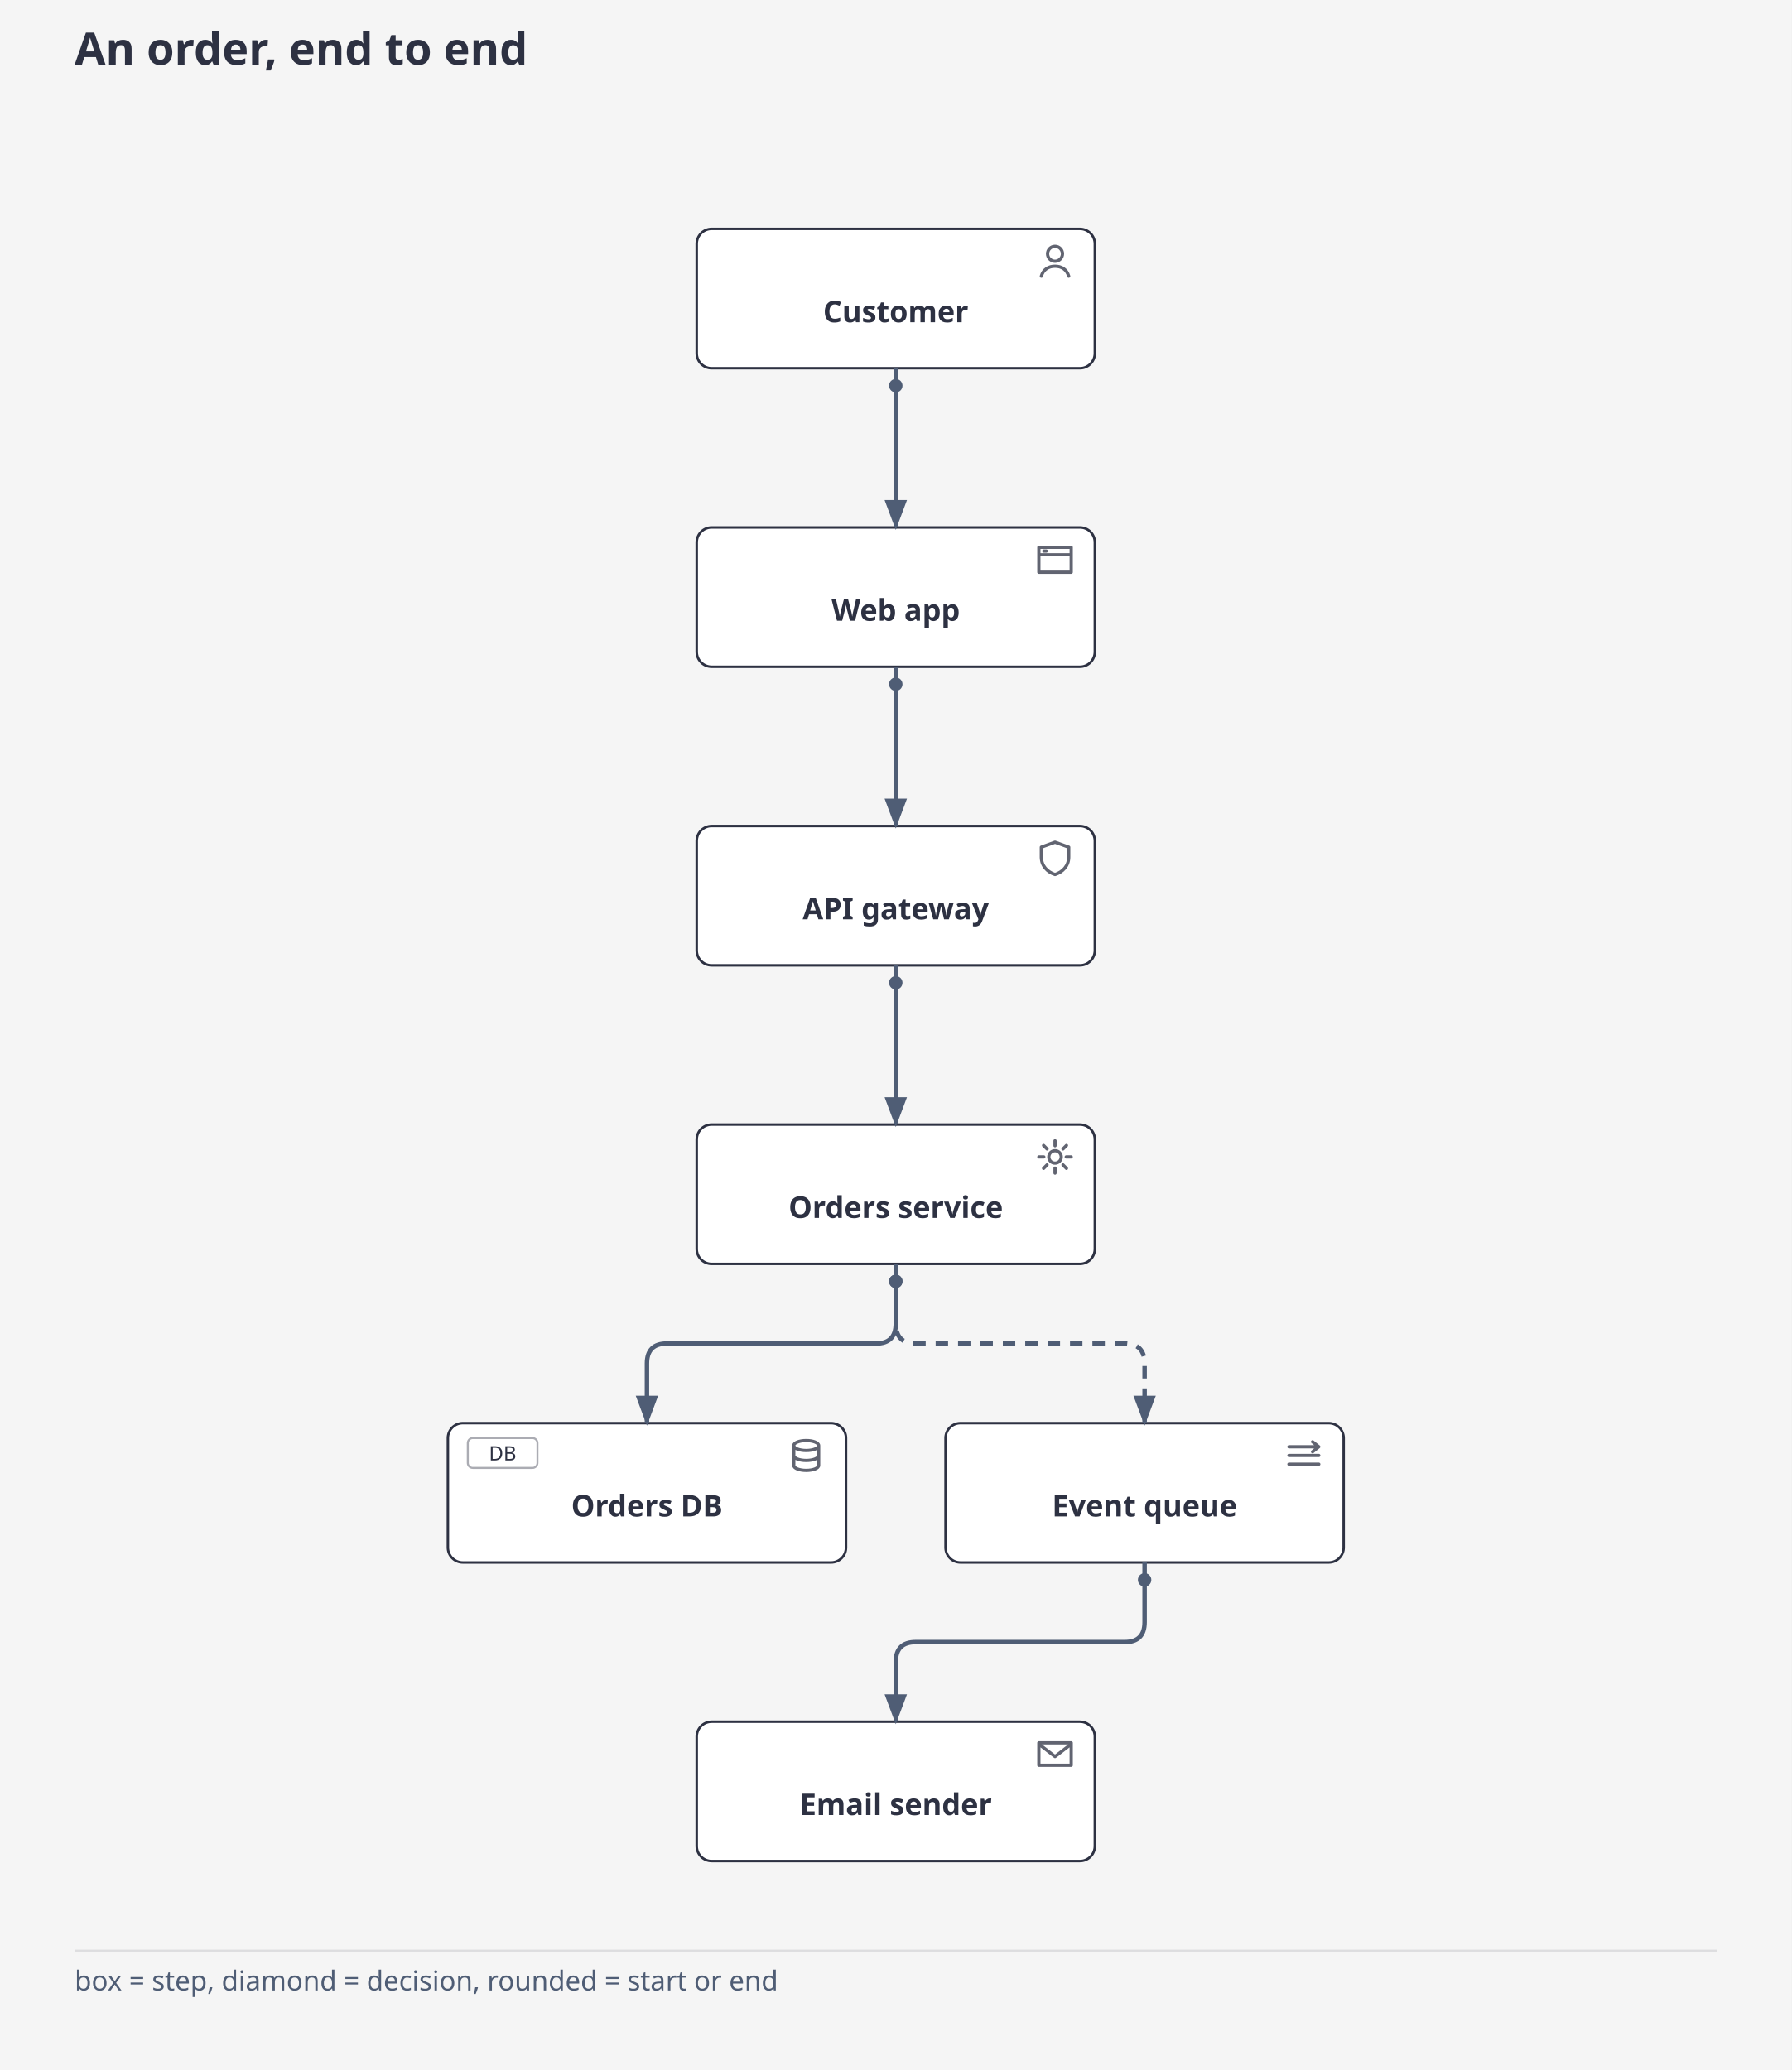
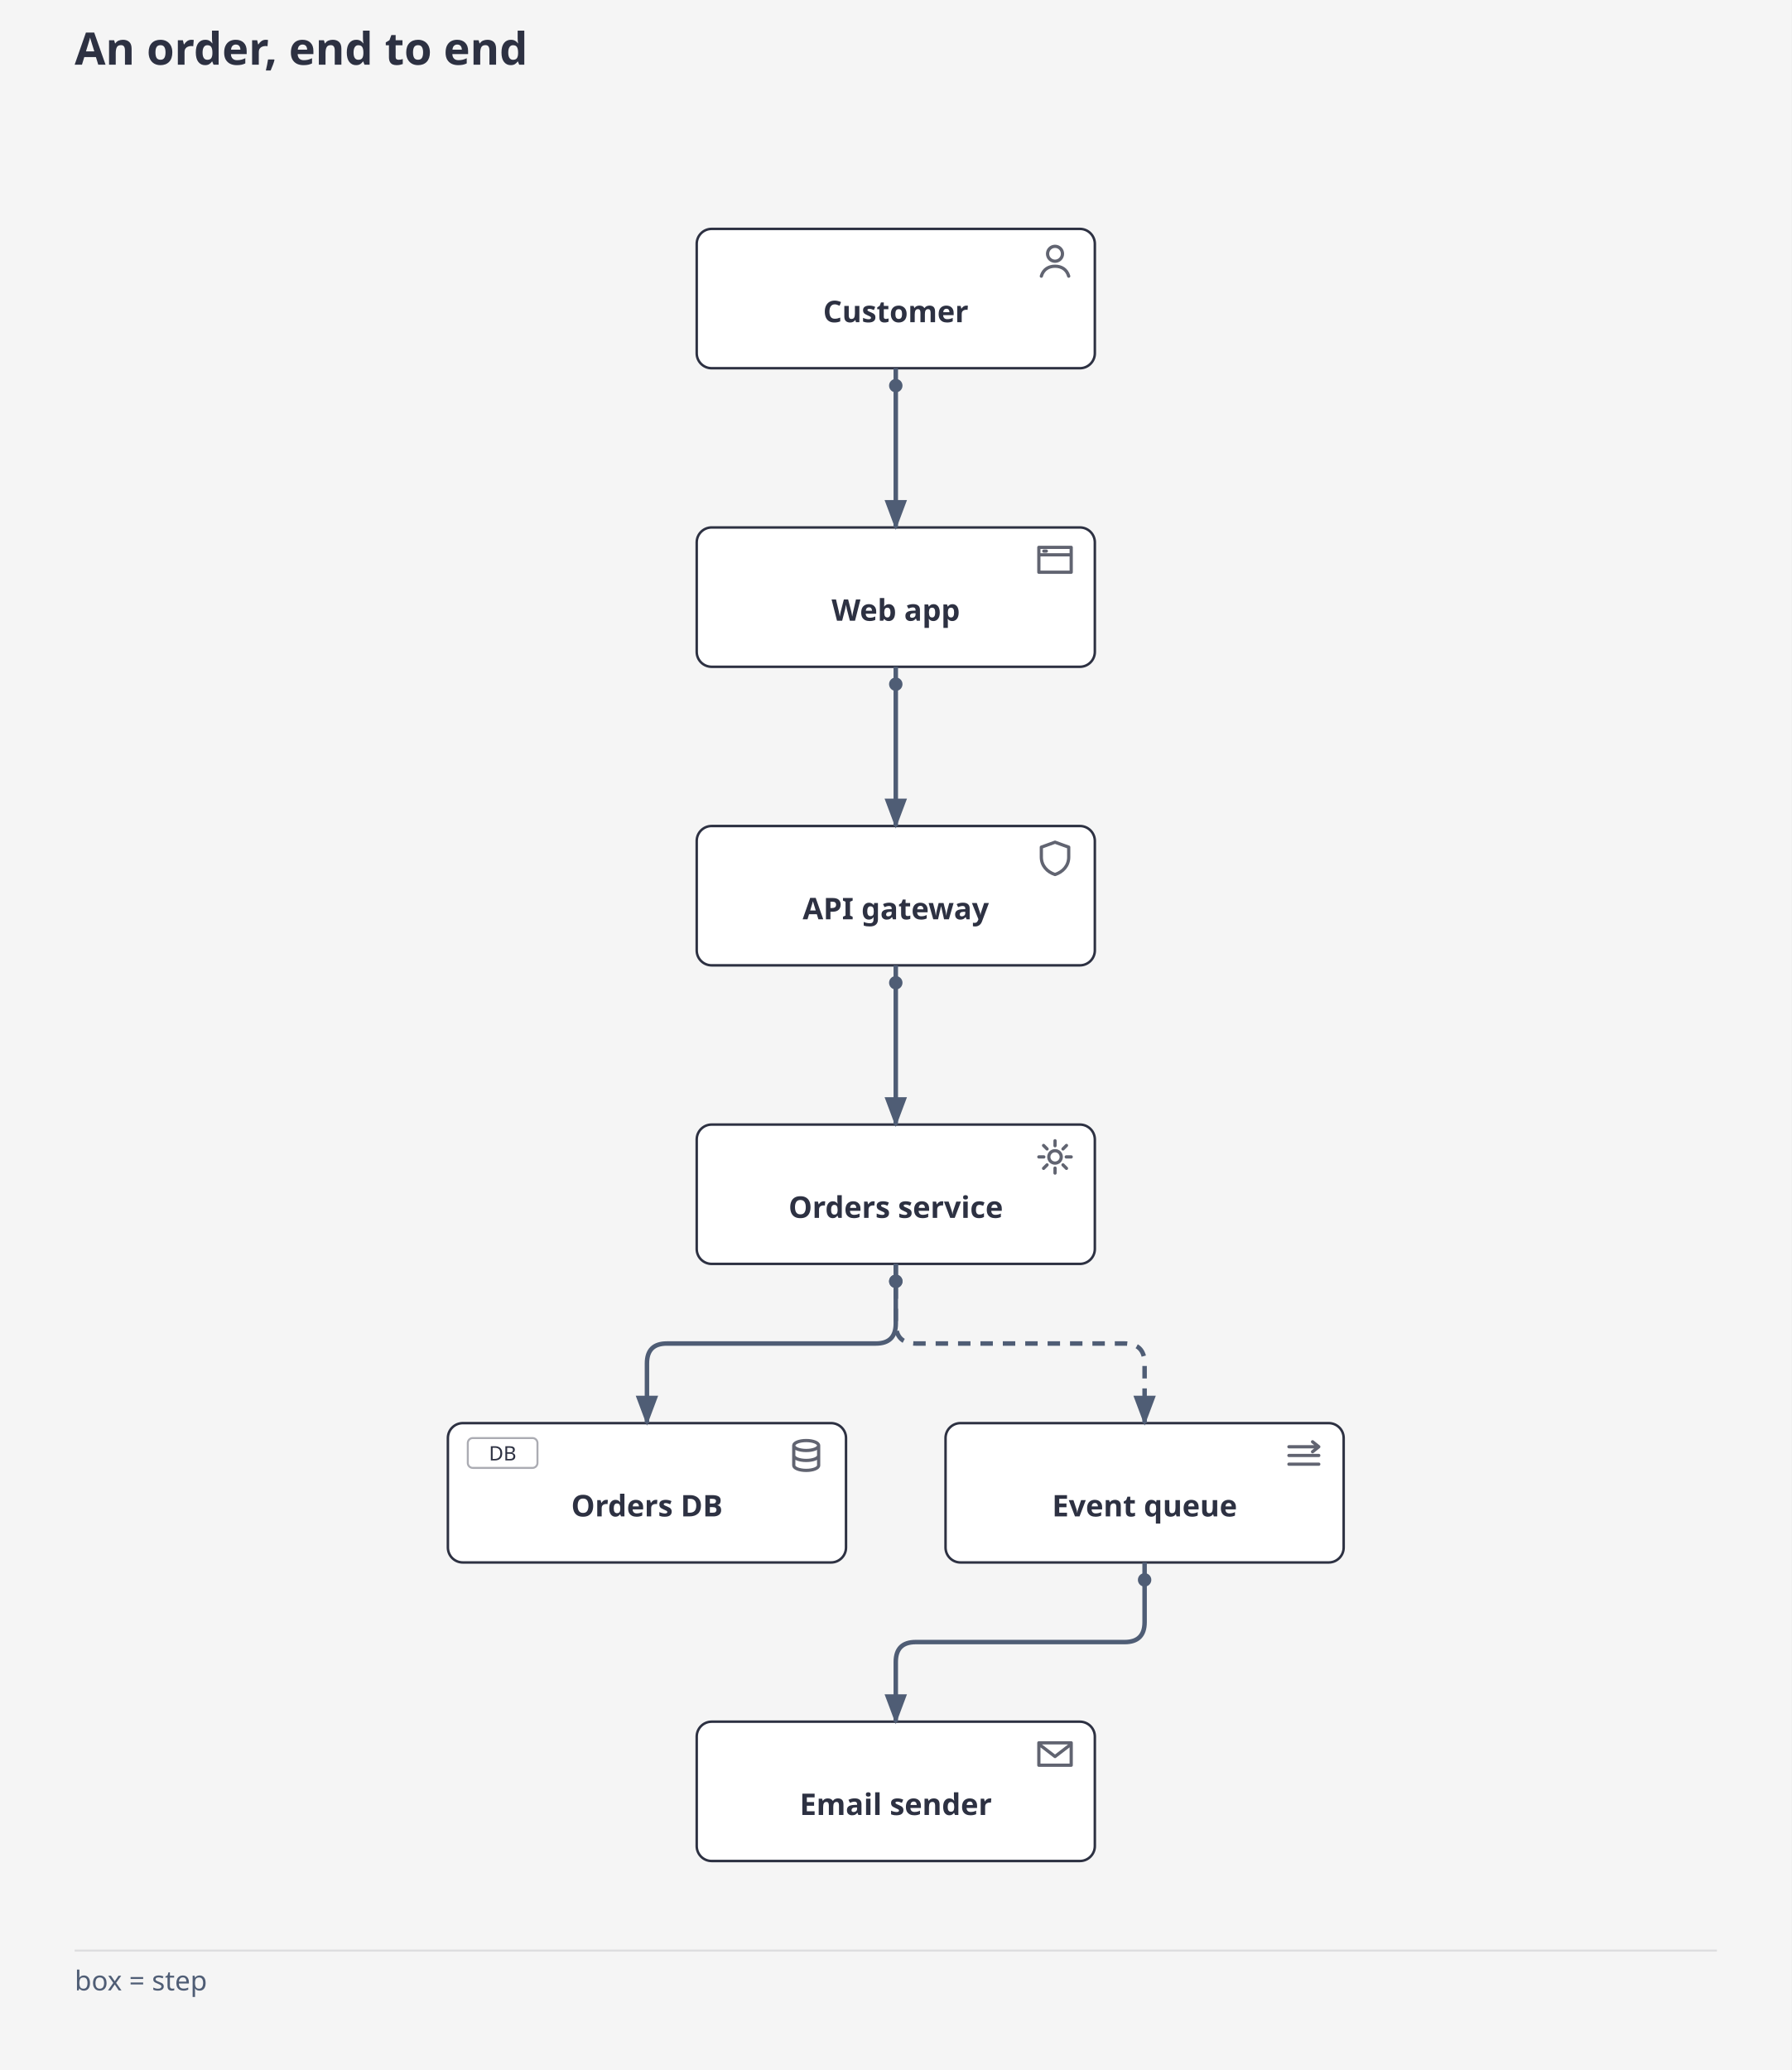
<svg xmlns="http://www.w3.org/2000/svg" role="graphics-document" aria-roledescription="flow diagram" viewBox="0 0 720 832" width="720">
  <rect width="720" height="832" fill="#f5f5f5" aria-hidden="true" />
  <defs>
    <marker id="a" markerWidth="12" markerHeight="9" refX="11" refY="4.5" orient="auto" markerUnits="userSpaceOnUse">
      <polygon points="0 0,12 4.5,0 9" fill="#4f5d75" />
    </marker>
    <marker id="aa" markerWidth="12" markerHeight="9" refX="11" refY="4.5" orient="auto" markerUnits="userSpaceOnUse">
      <polygon points="0 0,12 4.5,0 9" fill="#eb6c36" />
    </marker>
    <marker id="al" markerWidth="12" markerHeight="9" refX="11" refY="4.5" orient="auto" markerUnits="userSpaceOnUse">
      <polygon points="0 0,12 4.5,0 9" fill="#2e5aa8" />
    </marker>
    <marker id="ar" markerWidth="12" markerHeight="9" refX="11" refY="4.5" orient="auto" markerUnits="userSpaceOnUse">
      <polygon points="0 0,12 4.5,0 9" fill="#7a8399" />
    </marker>
  </defs>
  <text x="30" y="26" font-size="18" font-weight="600" font-family="system-ui, 'Segoe UI', sans-serif" fill="#2d3142">An order, end to end</text>
  <rect x="280" y="92" width="160" height="56" rx="6" fill="#f5f5f5" aria-hidden="true" />
  <rect x="280" y="92" width="160" height="56" rx="6" fill="#ffffff" stroke="#2d3142" data-node="U" data-label="Customer" role="graphics-symbol" aria-roledescription="box" aria-label="Customer" />
  <path d="M8 8a3 3 0 1 0 0-6 3 3 0 0 0 0 6zM2.5 14c0.8-2.8 3-4 5.5-4s4.7 1.2 5.5 4" transform="translate(416,97)" fill="none" stroke="#2d3142" stroke-opacity=".75" stroke-width="1.3" stroke-linecap="round" stroke-linejoin="round" aria-hidden="true" />
  <text x="360" y="129.5" font-size="12" font-weight="600" font-family="system-ui, 'Segoe UI', sans-serif" fill="#2d3142" text-anchor="middle" aria-hidden="true">Customer</text>
  <rect x="280" y="212" width="160" height="56" rx="6" fill="#f5f5f5" aria-hidden="true" />
  <rect x="280" y="212" width="160" height="56" rx="6" fill="#ffffff" stroke="#2d3142" data-node="W" data-label="Web app" role="graphics-symbol" aria-roledescription="box" aria-label="Web app" />
  <path d="M1.5 3h13v10h-13zM1.5 6h13M3.5 4.5h1" transform="translate(416,217)" fill="none" stroke="#2d3142" stroke-opacity=".75" stroke-width="1.3" stroke-linecap="round" stroke-linejoin="round" aria-hidden="true" />
  <text x="360" y="249.5" font-size="12" font-weight="600" font-family="system-ui, 'Segoe UI', sans-serif" fill="#2d3142" text-anchor="middle" aria-hidden="true">Web app</text>
  <rect x="280" y="332" width="160" height="56" rx="6" fill="#f5f5f5" aria-hidden="true" />
  <rect x="280" y="332" width="160" height="56" rx="6" fill="#ffffff" stroke="#2d3142" data-node="G" data-label="API gateway" role="graphics-symbol" aria-roledescription="box" aria-label="API gateway" />
  <path d="M8 1.5l5.5 2v4c0 3.5-2.4 6-5.5 7-3.1-1-5.5-3.5-5.5-7v-4z" transform="translate(416,337)" fill="none" stroke="#2d3142" stroke-opacity=".75" stroke-width="1.3" stroke-linecap="round" stroke-linejoin="round" aria-hidden="true" />
  <text x="360" y="369.5" font-size="12" font-weight="600" font-family="system-ui, 'Segoe UI', sans-serif" fill="#2d3142" text-anchor="middle" aria-hidden="true">API gateway</text>
  <rect x="280" y="452" width="160" height="56" rx="6" fill="#f5f5f5" aria-hidden="true" />
  <rect x="280" y="452" width="160" height="56" rx="6" fill="#ffffff" stroke="#2d3142" data-node="O" data-label="Orders service" role="graphics-symbol" aria-roledescription="box" aria-label="Orders service" />
  <path d="M8 5.5a2.5 2.5 0 1 0 0 5 2.5 2.5 0 0 0 0-5zM8 1.5v2M8 12.5v2M1.5 8h2M12.5 8h2M3.4 3.4l1.4 1.4M11.2 11.2l1.4 1.4M3.4 12.6l1.4-1.4M11.2 4.8l1.4-1.4" transform="translate(416,457)" fill="none" stroke="#2d3142" stroke-opacity=".75" stroke-width="1.3" stroke-linecap="round" stroke-linejoin="round" aria-hidden="true" />
  <text x="360" y="489.5" font-size="12" font-weight="600" font-family="system-ui, 'Segoe UI', sans-serif" fill="#2d3142" text-anchor="middle" aria-hidden="true">Orders service</text>
  <rect x="180" y="572" width="160" height="56" rx="6" fill="#f5f5f5" aria-hidden="true" />
  <rect x="180" y="572" width="160" height="56" rx="6" fill="#ffffff" stroke="#2d3142" data-node="D" data-label="Orders DB" role="graphics-symbol" aria-roledescription="box" aria-label="Orders DB" />
  <rect x="188" y="578" width="28" height="12" rx="2" fill="none" stroke="#2d3142" stroke-opacity=".4" stroke-width=".8" aria-hidden="true" />
  <text x="202" y="587" font-size="8" font-family="system-ui, 'Segoe UI', sans-serif" fill="#2d3142" text-anchor="middle" aria-hidden="true">DB</text>
  <path d="M3 4c0-1.1 2.2-2 5-2s5 0.9 5 2-2.2 2-5 2-5-0.9-5-2zM3 4v8c0 1.1 2.2 2 5 2s5-0.9 5-2V4M3 8c0 1.1 2.2 2 5 2s5-0.9 5-2" transform="translate(316,577)" fill="none" stroke="#2d3142" stroke-opacity=".75" stroke-width="1.3" stroke-linecap="round" stroke-linejoin="round" aria-hidden="true" />
  <text x="260" y="609.5" font-size="12" font-weight="600" font-family="system-ui, 'Segoe UI', sans-serif" fill="#2d3142" text-anchor="middle" aria-hidden="true">Orders DB</text>
  <rect x="380" y="572" width="160" height="56" rx="6" fill="#f5f5f5" aria-hidden="true" />
  <rect x="380" y="572" width="160" height="56" rx="6" fill="#ffffff" stroke="#2d3142" data-node="Q" data-label="Event queue" role="graphics-symbol" aria-roledescription="box" aria-label="Event queue" />
  <path d="M2 4.5h12M2 8h12M2 11.5h12M11.5 2.5l2.5 2-2.5 2" transform="translate(516,577)" fill="none" stroke="#2d3142" stroke-opacity=".75" stroke-width="1.3" stroke-linecap="round" stroke-linejoin="round" aria-hidden="true" />
  <text x="460" y="609.5" font-size="12" font-weight="600" font-family="system-ui, 'Segoe UI', sans-serif" fill="#2d3142" text-anchor="middle" aria-hidden="true">Event queue</text>
  <rect x="280" y="692" width="160" height="56" rx="6" fill="#f5f5f5" aria-hidden="true" />
  <rect x="280" y="692" width="160" height="56" rx="6" fill="#ffffff" stroke="#2d3142" data-node="M" data-label="Email sender" role="graphics-symbol" aria-roledescription="box" aria-label="Email sender" />
  <path d="M1.5 3.5h13v9h-13zM1.5 4l6.5 5 6.5-5" transform="translate(416,697)" fill="none" stroke="#2d3142" stroke-opacity=".75" stroke-width="1.3" stroke-linecap="round" stroke-linejoin="round" aria-hidden="true" />
  <text x="360" y="729.5" font-size="12" font-weight="600" font-family="system-ui, 'Segoe UI', sans-serif" fill="#2d3142" text-anchor="middle" aria-hidden="true">Email sender</text>
  <path d="M360,148 L360,212" fill="none" stroke="#4f5d75" stroke-width="1.8" marker-end="url(#a)" data-from="U" data-to="W" data-label="" data-id="U-&gt;W" data-from-port="s" data-to-port="n" role="graphics-symbol" aria-roledescription="arrow" aria-label="Customer to Web app" />
  <circle cx="360" cy="155" r="2.7" fill="#4f5d75" aria-hidden="true" />
  <path d="M360,268 L360,332" fill="none" stroke="#4f5d75" stroke-width="1.8" marker-end="url(#a)" data-from="W" data-to="G" data-label="" data-id="W-&gt;G" data-from-port="s" data-to-port="n" role="graphics-symbol" aria-roledescription="arrow" aria-label="Web app to API gateway" />
  <circle cx="360" cy="275" r="2.7" fill="#4f5d75" aria-hidden="true" />
  <path d="M360,388 L360,452" fill="none" stroke="#4f5d75" stroke-width="1.8" marker-end="url(#a)" data-from="G" data-to="O" data-label="" data-id="G-&gt;O" data-from-port="s" data-to-port="n" role="graphics-symbol" aria-roledescription="arrow" aria-label="API gateway to Orders service" />
  <circle cx="360" cy="395" r="2.7" fill="#4f5d75" aria-hidden="true" />
  <path d="M360,508 L360,532 Q360,540 352,540 L268,540 Q260,540 260,548 L260,572" fill="none" stroke="#4f5d75" stroke-width="1.8" marker-end="url(#a)" data-from="O" data-to="D" data-label="" data-id="O-&gt;D" data-from-port="s" data-to-port="n" role="graphics-symbol" aria-roledescription="arrow" aria-label="Orders service to Orders DB" />
  <circle cx="360" cy="515" r="2.7" fill="#4f5d75" aria-hidden="true" />
  <path d="M360,508 L360,532 Q360,540 368,540 L452,540 Q460,540 460,548 L460,572" fill="none" stroke="#4f5d75" stroke-width="1.8" stroke-dasharray="5,4" marker-end="url(#a)" data-from="O" data-to="Q" data-label="" data-id="O-&gt;Q" data-from-port="s" data-to-port="n" role="graphics-symbol" aria-roledescription="arrow" aria-label="Orders service to Event queue" />
  <circle cx="360" cy="515" r="2.7" fill="#4f5d75" aria-hidden="true" />
  <path d="M460,628 L460,652 Q460,660 452,660 L368,660 Q360,660 360,668 L360,692" fill="none" stroke="#4f5d75" stroke-width="1.8" marker-end="url(#a)" data-from="Q" data-to="M" data-label="" data-id="Q-&gt;M" data-from-port="s" data-to-port="n" role="graphics-symbol" aria-roledescription="arrow" aria-label="Event queue to Email sender" />
  <circle cx="460" cy="635" r="2.7" fill="#4f5d75" aria-hidden="true" />
  <line x1="30" y1="784" x2="690" y2="784" stroke="rgba(45,49,66,0.12)" stroke-width=".8" aria-hidden="true" />
-   <text x="30" y="800" font-size="11" font-family="system-ui, 'Segoe UI', sans-serif" fill="#4f5d75">box = step, diamond = decision, rounded = start or end</text>
+   <text x="30" y="800" font-size="11" font-family="system-ui, 'Segoe UI', sans-serif" fill="#4f5d75">box = step</text>
</svg>
